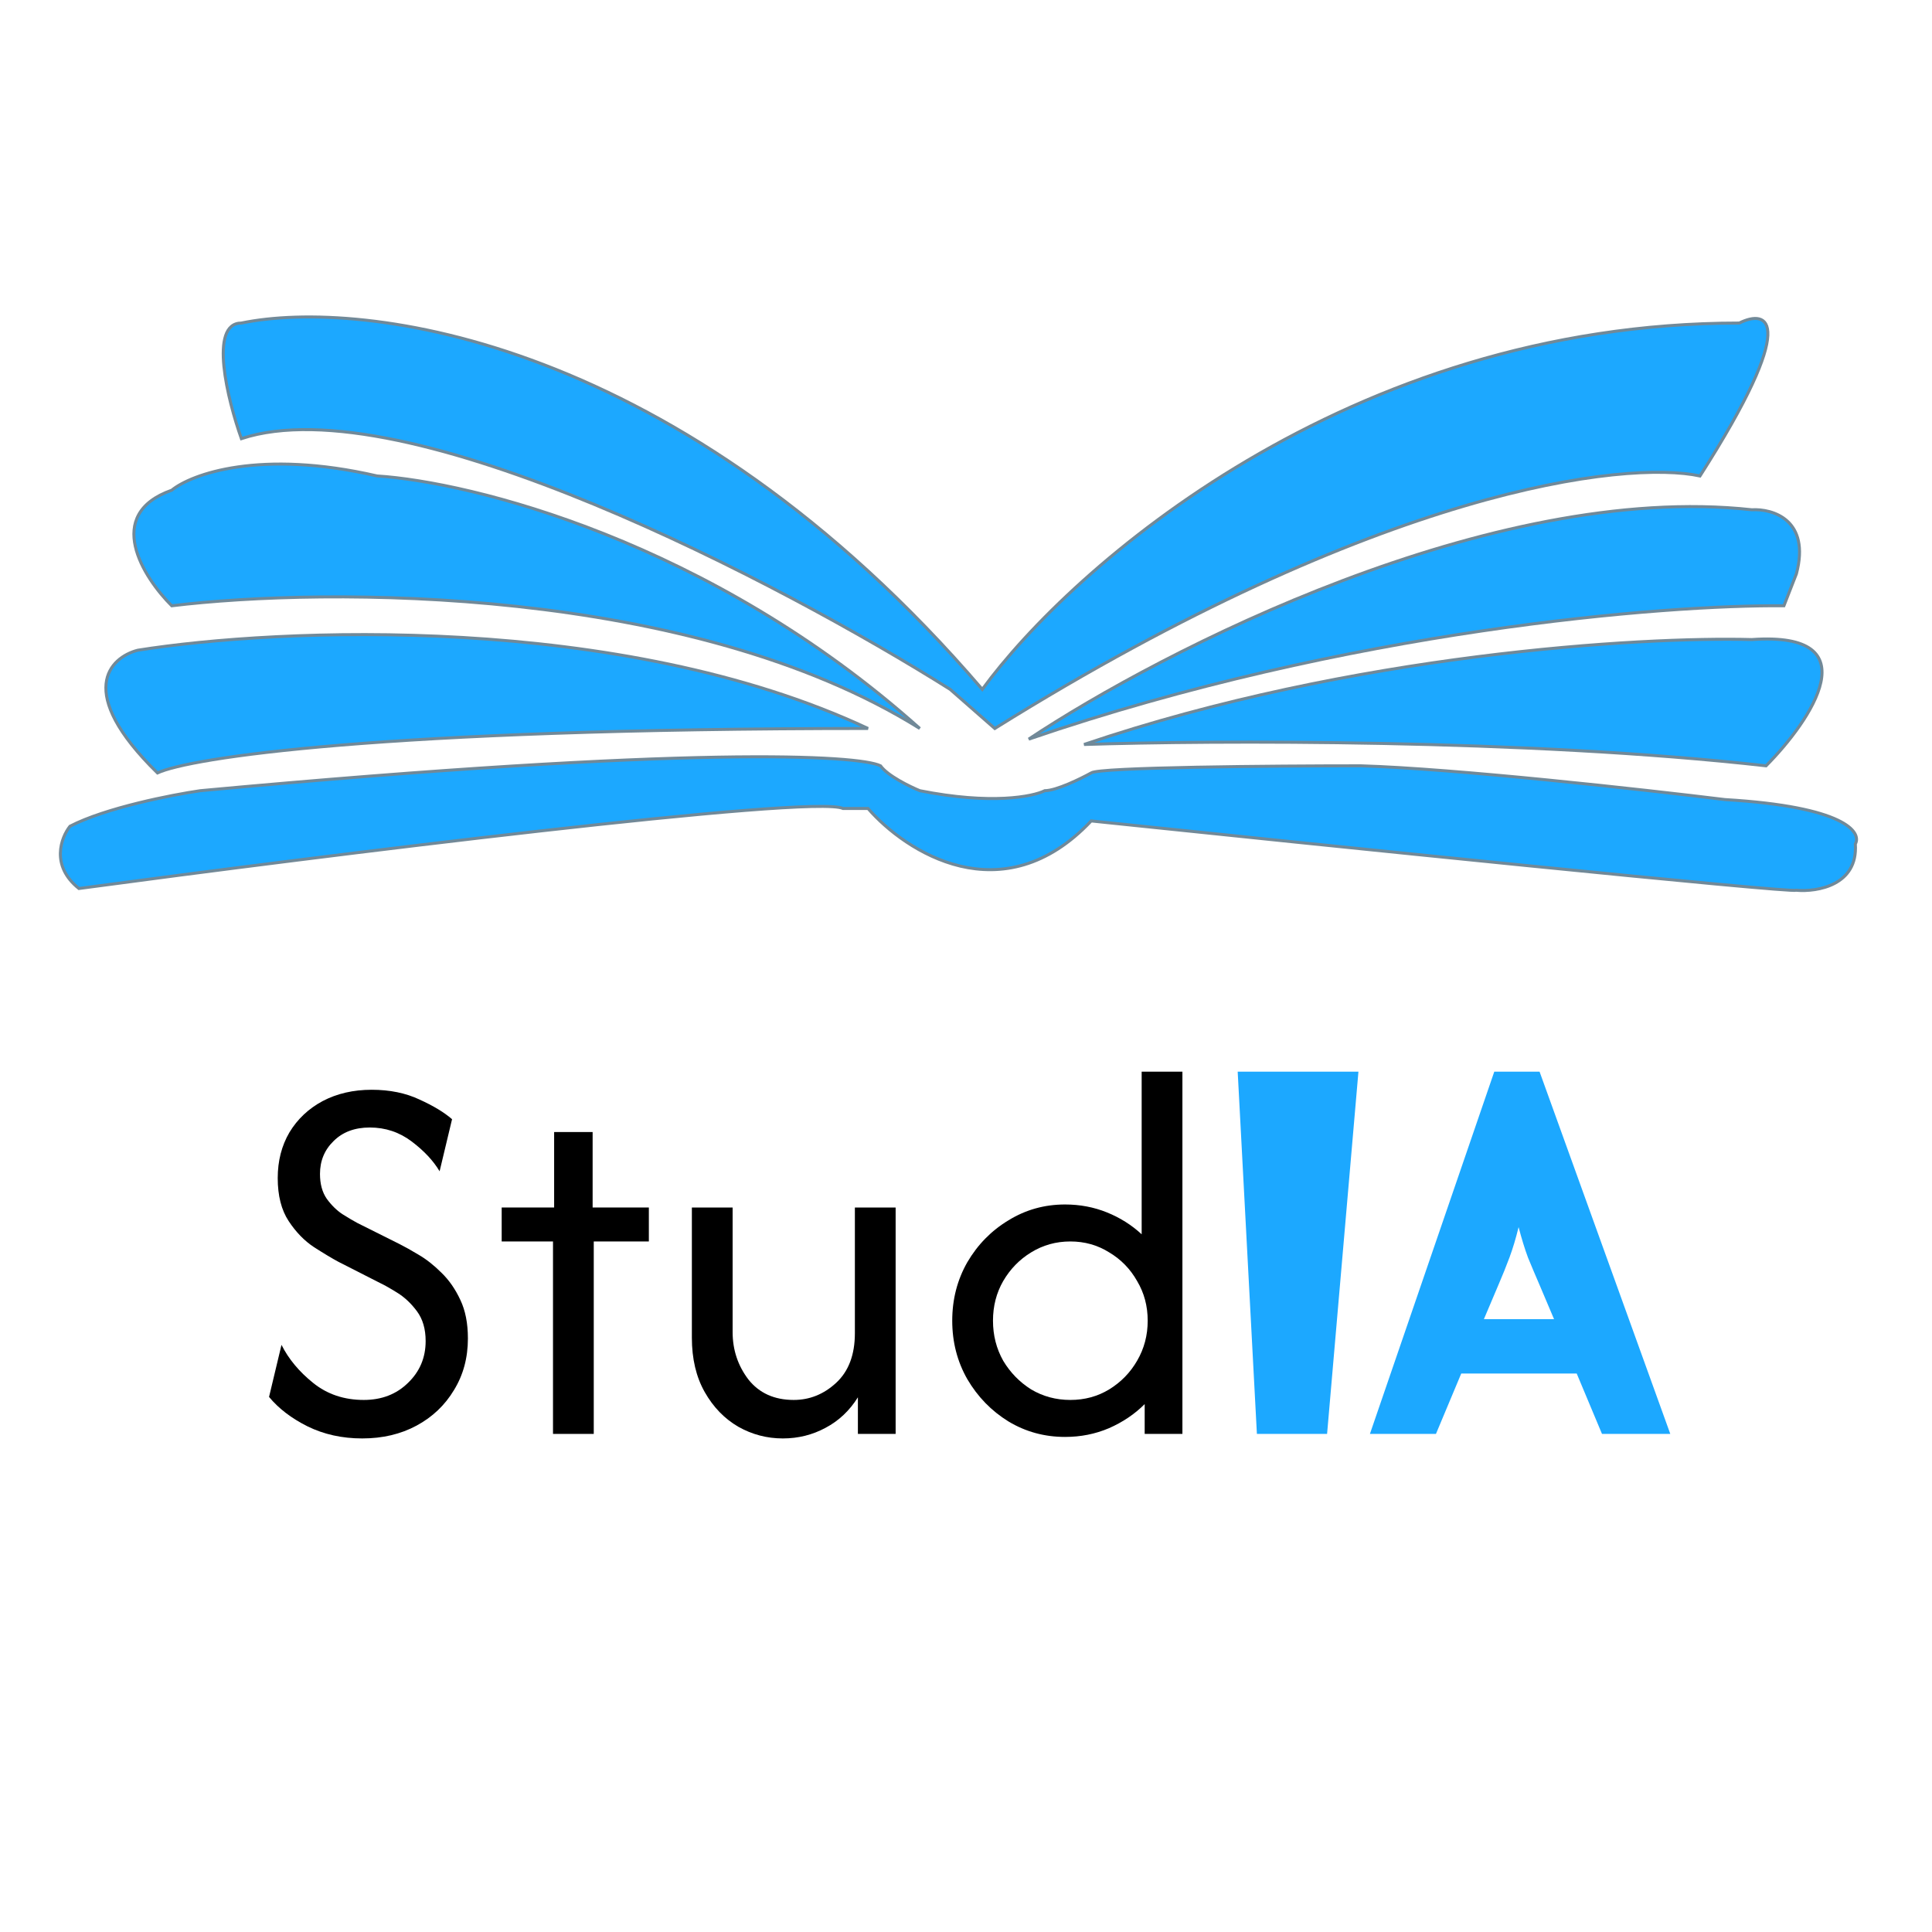
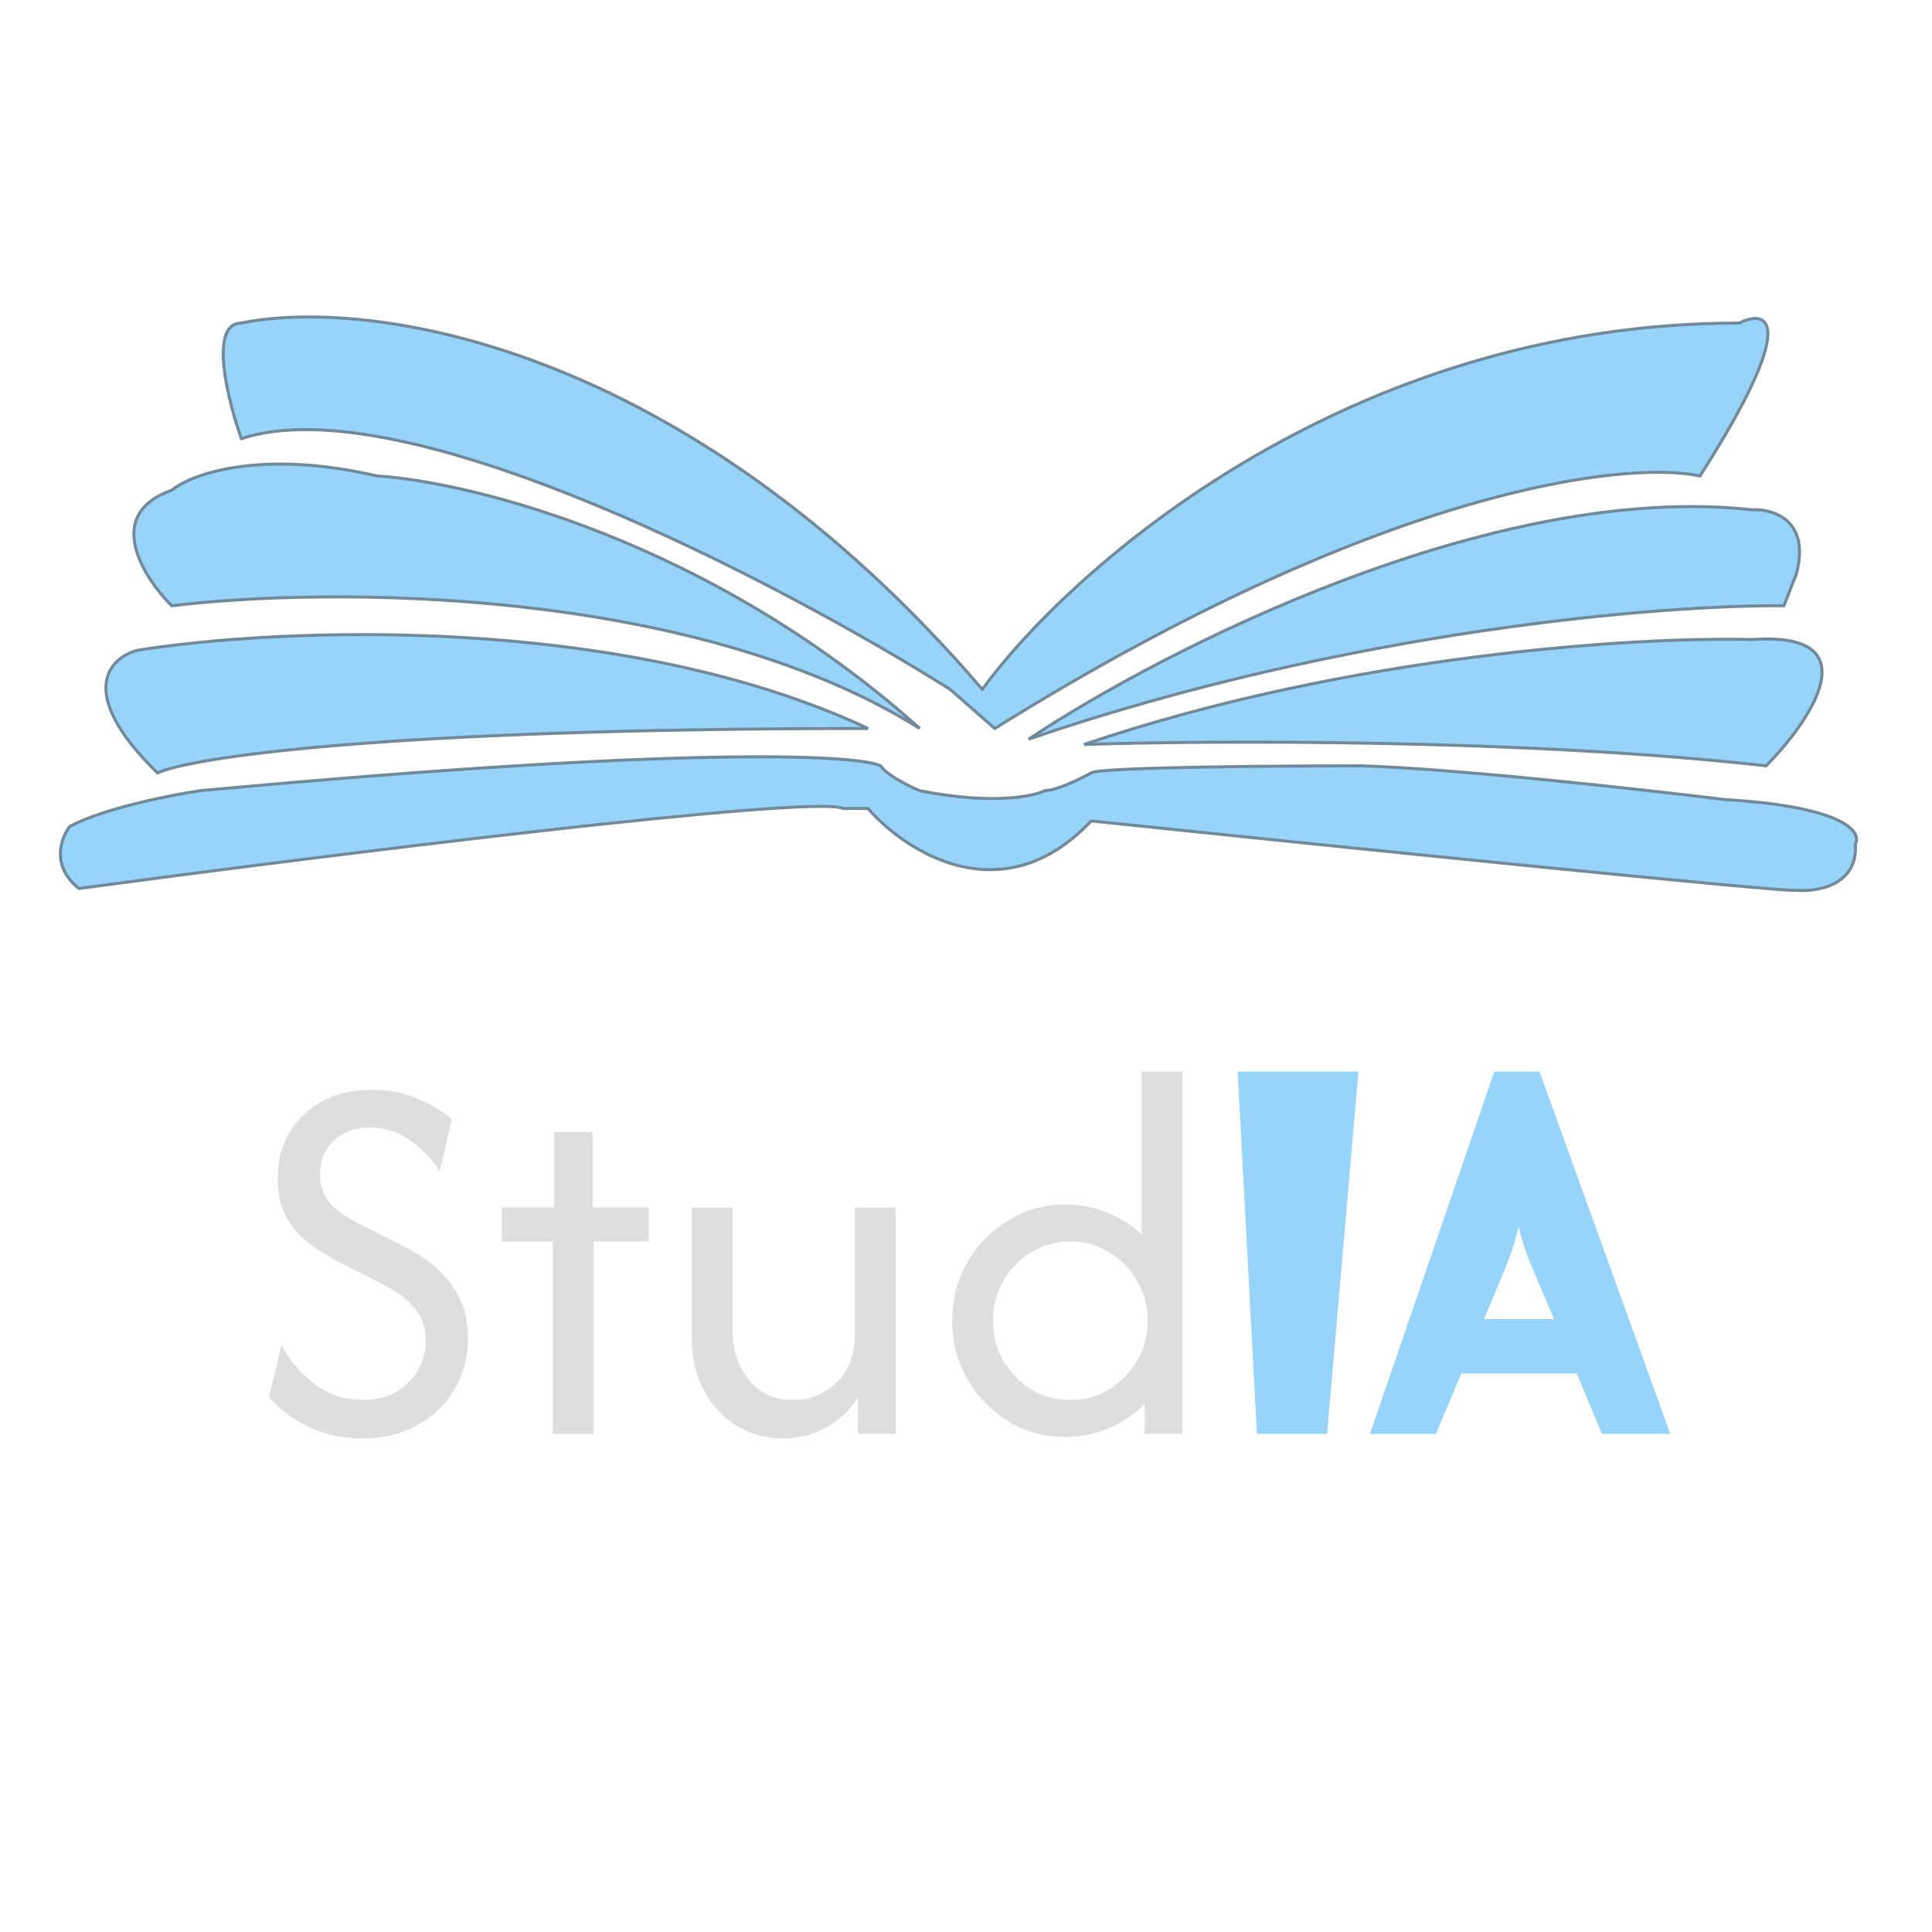
<svg xmlns="http://www.w3.org/2000/svg" width="128" height="128" viewBox="0 0 128 128" fill="none">
-   <path d="M55.853 53.564C53.866 52.622 21.275 56.706 5.228 58.865C3.335 57.358 4.045 55.488 4.636 54.742C7.002 53.517 11.379 52.661 13.271 52.386C45.917 49.37 56.918 50.03 58.337 50.737C58.81 51.397 60.269 52.111 60.939 52.386C65.671 53.328 68.431 52.779 69.219 52.386C69.976 52.386 71.585 51.601 72.295 51.208C72.768 50.831 84.399 50.737 90.155 50.737C96.401 50.925 108.844 52.307 114.285 52.975C122.234 53.446 123.354 55.135 122.92 55.92C123.109 58.653 120.397 59.101 119.017 58.983C118.638 59.172 87.711 55.999 72.295 54.389C66.428 60.609 59.993 56.431 57.509 53.564H55.853Z" fill="#1CA8FF" />
-   <path d="M11.379 32.477C6.836 34.079 9.486 38.249 11.379 40.134C21.566 38.894 45.74 38.784 60.939 48.263C47.029 35.822 31.171 31.927 24.981 31.534C17.222 29.744 12.68 31.416 11.379 32.477Z" fill="#1CA8FF" />
-   <path d="M15.992 21.403C13.815 21.403 15.085 26.508 15.992 29.06C26.785 25.509 51.794 38.654 62.95 45.671L65.907 48.263C91.457 32.335 107.701 30.474 112.629 31.534C119.253 21.167 117.124 20.46 115.232 21.403C89.304 21.403 70.993 37.582 65.079 45.671C45.018 22.298 23.995 19.754 15.992 21.403Z" fill="#1CA8FF" />
-   <path d="M116.06 33.773C98.837 31.888 76.947 43.119 68.155 48.97C89.351 41.713 110.343 40.056 118.189 40.134L119.017 38.014C119.963 34.432 117.44 33.694 116.06 33.773Z" fill="#1CA8FF" />
-   <path d="M116.06 42.373C124.008 41.807 120.002 47.713 117.006 50.737C101.108 48.946 80.259 49.048 71.821 49.323C89.611 43.291 108.726 42.176 116.06 42.373Z" fill="#1CA8FF" />
-   <path d="M10.432 51.208C4.944 45.836 7.278 43.551 9.131 43.079C18.412 41.604 41.08 40.574 57.509 48.263C24.957 48.263 12.561 50.226 10.432 51.208Z" fill="#1CA8FF" />
+   <path d="M55.853 53.564C53.866 52.622 21.275 56.706 5.228 58.865C3.335 57.358 4.045 55.488 4.636 54.742C7.002 53.517 11.379 52.661 13.271 52.386C45.917 49.37 56.918 50.03 58.337 50.737C58.81 51.397 60.269 52.111 60.939 52.386C65.671 53.328 68.431 52.779 69.219 52.386C69.976 52.386 71.585 51.601 72.295 51.208C72.768 50.831 84.399 50.737 90.155 50.737C96.401 50.925 108.844 52.307 114.285 52.975C122.234 53.446 123.354 55.135 122.92 55.92C123.109 58.653 120.397 59.101 119.017 58.983C118.638 59.172 87.711 55.999 72.295 54.389C66.428 60.609 59.993 56.431 57.509 53.564H55.853Z" fill="#98D4F9" />
+   <path d="M11.379 32.477C6.836 34.079 9.486 38.249 11.379 40.134C21.566 38.894 45.74 38.784 60.939 48.263C47.029 35.822 31.171 31.927 24.981 31.534C17.222 29.744 12.68 31.416 11.379 32.477Z" fill="#98D4F9" />
+   <path d="M15.992 21.403C13.815 21.403 15.085 26.508 15.992 29.06C26.785 25.509 51.794 38.654 62.95 45.671L65.907 48.263C91.457 32.335 107.701 30.474 112.629 31.534C119.253 21.167 117.124 20.46 115.232 21.403C89.304 21.403 70.993 37.582 65.079 45.671C45.018 22.298 23.995 19.754 15.992 21.403Z" fill="#98D4F9" />
+   <path d="M116.06 33.773C98.837 31.888 76.947 43.119 68.155 48.97C89.351 41.713 110.343 40.056 118.189 40.134L119.017 38.014C119.963 34.432 117.44 33.694 116.06 33.773Z" fill="#98D4F9" />
+   <path d="M116.06 42.373C124.008 41.807 120.002 47.713 117.006 50.737C101.108 48.946 80.259 49.048 71.821 49.323C89.611 43.291 108.726 42.176 116.06 42.373Z" fill="#98D4F9" />
+   <path d="M10.432 51.208C4.944 45.836 7.278 43.551 9.131 43.079C18.412 41.604 41.08 40.574 57.509 48.263C24.957 48.263 12.561 50.226 10.432 51.208Z" fill="#98D4F9" />
  <path d="M55.853 53.564C53.866 52.622 21.275 56.706 5.228 58.865C3.335 57.358 4.045 55.488 4.636 54.742C7.002 53.517 11.379 52.661 13.271 52.386C45.917 49.37 56.918 50.03 58.337 50.737C58.81 51.397 60.269 52.111 60.939 52.386C65.671 53.328 68.431 52.779 69.219 52.386C69.976 52.386 71.585 51.601 72.295 51.208C72.768 50.831 84.399 50.737 90.155 50.737C96.401 50.925 108.844 52.307 114.285 52.975C122.234 53.446 123.354 55.135 122.92 55.92C123.109 58.653 120.397 59.101 119.017 58.983C118.638 59.172 87.711 55.999 72.295 54.389C66.428 60.609 59.993 56.431 57.509 53.564H55.853Z" stroke="#718998" stroke-width="0.2" />
  <path d="M11.379 32.477C6.836 34.079 9.486 38.249 11.379 40.134C21.566 38.894 45.74 38.784 60.939 48.263C47.029 35.822 31.171 31.927 24.981 31.534C17.222 29.744 12.68 31.416 11.379 32.477Z" stroke="#718998" stroke-width="0.2" />
  <path d="M15.992 21.403C13.815 21.403 15.085 26.508 15.992 29.06C26.785 25.509 51.794 38.654 62.95 45.671L65.907 48.263C91.457 32.335 107.701 30.474 112.629 31.534C119.253 21.167 117.124 20.46 115.232 21.403C89.304 21.403 70.993 37.582 65.079 45.671C45.018 22.298 23.995 19.754 15.992 21.403Z" stroke="#718998" stroke-width="0.2" />
  <path d="M116.06 33.773C98.837 31.888 76.947 43.119 68.155 48.97C89.351 41.713 110.343 40.056 118.189 40.134L119.017 38.014C119.963 34.432 117.44 33.694 116.06 33.773Z" stroke="#718998" stroke-width="0.2" />
  <path d="M116.06 42.373C124.008 41.807 120.002 47.713 117.006 50.737C101.108 48.946 80.259 49.048 71.821 49.323C89.611 43.291 108.726 42.176 116.06 42.373Z" stroke="#718998" stroke-width="0.2" />
  <path d="M10.432 51.208C4.944 45.836 7.278 43.551 9.131 43.079C18.412 41.604 41.08 40.574 57.509 48.263C24.957 48.263 12.561 50.226 10.432 51.208Z" stroke="#718998" stroke-width="0.2" />
-   <path d="M24 95.3C22.667 95.3 21.458 95.033 20.375 94.5C19.308 93.967 18.458 93.317 17.825 92.55L18.65 89.1C19.117 90.033 19.817 90.875 20.75 91.625C21.683 92.375 22.8 92.75 24.1 92.75C25.283 92.75 26.258 92.375 27.025 91.625C27.808 90.875 28.2 89.95 28.2 88.85C28.2 88.05 28.008 87.392 27.625 86.875C27.242 86.358 26.808 85.95 26.325 85.65C25.842 85.35 25.458 85.133 25.175 85L22.425 83.6C21.992 83.367 21.45 83.042 20.8 82.625C20.167 82.208 19.608 81.633 19.125 80.9C18.642 80.167 18.4 79.217 18.4 78.05C18.4 76.917 18.658 75.908 19.175 75.025C19.708 74.142 20.442 73.45 21.375 72.95C22.325 72.45 23.408 72.2 24.625 72.2C25.825 72.2 26.883 72.417 27.8 72.85C28.717 73.267 29.433 73.7 29.95 74.15L29.125 77.6C28.708 76.9 28.092 76.242 27.275 75.625C26.458 75.008 25.533 74.7 24.5 74.7C23.5 74.7 22.7 75 22.1 75.6C21.5 76.183 21.2 76.908 21.2 77.775C21.2 78.442 21.35 78.992 21.65 79.425C21.967 79.858 22.317 80.2 22.7 80.45C23.1 80.7 23.425 80.892 23.675 81.025L26.475 82.425C26.808 82.592 27.225 82.825 27.725 83.125C28.242 83.425 28.75 83.825 29.25 84.325C29.75 84.808 30.167 85.408 30.5 86.125C30.833 86.825 31 87.675 31 88.675C31 89.958 30.692 91.1 30.075 92.1C29.475 93.1 28.65 93.883 27.6 94.45C26.55 95.017 25.35 95.3 24 95.3Z" fill="black" />
-   <path d="M36.638 95V82.25H33.238V80H36.713V75H39.263V80H42.988V82.25H39.338V95H36.638Z" fill="black" />
-   <path d="M51.863 95.3C50.813 95.3 49.83 95.042 48.913 94.525C47.997 93.992 47.255 93.225 46.688 92.225C46.122 91.225 45.838 90.025 45.838 88.625V80H48.538V88.25C48.538 89.433 48.888 90.483 49.588 91.4C50.305 92.3 51.305 92.75 52.588 92.75C53.638 92.75 54.572 92.375 55.388 91.625C56.222 90.858 56.638 89.758 56.638 88.325V80H59.338V95H56.838V92.575C56.288 93.458 55.572 94.133 54.688 94.6C53.822 95.067 52.88 95.3 51.863 95.3Z" fill="black" />
-   <path d="M70.563 95.2C69.197 95.2 67.947 94.858 66.813 94.175C65.68 93.475 64.772 92.542 64.088 91.375C63.422 90.208 63.088 88.917 63.088 87.5C63.088 86.083 63.422 84.792 64.088 83.625C64.772 82.458 65.68 81.533 66.813 80.85C67.947 80.15 69.197 79.8 70.563 79.8C71.547 79.8 72.472 79.975 73.338 80.325C74.205 80.675 74.972 81.158 75.638 81.775V71H78.338V95H75.838V93.025C75.172 93.692 74.38 94.225 73.463 94.625C72.563 95.008 71.597 95.2 70.563 95.2ZM70.913 92.75C71.863 92.75 72.722 92.517 73.488 92.05C74.272 91.567 74.888 90.933 75.338 90.15C75.805 89.35 76.038 88.467 76.038 87.5C76.038 86.533 75.805 85.658 75.338 84.875C74.888 84.075 74.272 83.442 73.488 82.975C72.722 82.492 71.863 82.25 70.913 82.25C69.963 82.25 69.097 82.492 68.313 82.975C67.547 83.442 66.93 84.075 66.463 84.875C66.013 85.658 65.788 86.533 65.788 87.5C65.788 88.467 66.013 89.35 66.463 90.15C66.93 90.933 67.547 91.567 68.313 92.05C69.097 92.517 69.963 92.75 70.913 92.75Z" fill="black" />
-   <path d="M83.273 95L82 71H86H90L87.923 95H83.273Z" fill="#1CA8FF" />
-   <path d="M90.761 95L99 71H102L110.661 95H106.136L104.461 91H96.811L95.136 95H90.761ZM98.311 87.4H102.961L101.986 85.1C101.719 84.483 101.469 83.892 101.236 83.325C101.019 82.742 100.811 82.067 100.611 81.3C100.428 82.05 100.228 82.717 100.011 83.3C99.794 83.883 99.553 84.483 99.286 85.1L98.311 87.4Z" fill="#1CA8FF" />
+   <path d="M24 95.3C22.667 95.3 21.458 95.033 20.375 94.5C19.308 93.967 18.458 93.317 17.825 92.55L18.65 89.1C19.117 90.033 19.817 90.875 20.75 91.625C21.683 92.375 22.8 92.75 24.1 92.75C25.283 92.75 26.258 92.375 27.025 91.625C27.808 90.875 28.2 89.95 28.2 88.85C28.2 88.05 28.008 87.392 27.625 86.875C27.242 86.358 26.808 85.95 26.325 85.65C25.842 85.35 25.458 85.133 25.175 85L22.425 83.6C21.992 83.367 21.45 83.042 20.8 82.625C20.167 82.208 19.608 81.633 19.125 80.9C18.642 80.167 18.4 79.217 18.4 78.05C18.4 76.917 18.658 75.908 19.175 75.025C19.708 74.142 20.442 73.45 21.375 72.95C22.325 72.45 23.408 72.2 24.625 72.2C25.825 72.2 26.883 72.417 27.8 72.85C28.717 73.267 29.433 73.7 29.95 74.15L29.125 77.6C28.708 76.9 28.092 76.242 27.275 75.625C26.458 75.008 25.533 74.7 24.5 74.7C23.5 74.7 22.7 75 22.1 75.6C21.5 76.183 21.2 76.908 21.2 77.775C21.2 78.442 21.35 78.992 21.65 79.425C21.967 79.858 22.317 80.2 22.7 80.45C23.1 80.7 23.425 80.892 23.675 81.025L26.475 82.425C26.808 82.592 27.225 82.825 27.725 83.125C28.242 83.425 28.75 83.825 29.25 84.325C29.75 84.808 30.167 85.408 30.5 86.125C30.833 86.825 31 87.675 31 88.675C31 89.958 30.692 91.1 30.075 92.1C29.475 93.1 28.65 93.883 27.6 94.45C26.55 95.017 25.35 95.3 24 95.3Z" fill="#DEDEDE" />
+   <path d="M36.638 95V82.25H33.238V80H36.713V75H39.263V80H42.988V82.25H39.338V95H36.638Z" fill="#DEDEDE" />
+   <path d="M51.863 95.3C50.813 95.3 49.83 95.042 48.913 94.525C47.997 93.992 47.255 93.225 46.688 92.225C46.122 91.225 45.838 90.025 45.838 88.625V80H48.538V88.25C48.538 89.433 48.888 90.483 49.588 91.4C50.305 92.3 51.305 92.75 52.588 92.75C53.638 92.75 54.572 92.375 55.388 91.625C56.222 90.858 56.638 89.758 56.638 88.325V80H59.338V95H56.838V92.575C56.288 93.458 55.572 94.133 54.688 94.6C53.822 95.067 52.88 95.3 51.863 95.3Z" fill="#DEDEDE" />
+   <path d="M70.563 95.2C69.197 95.2 67.947 94.858 66.813 94.175C65.68 93.475 64.772 92.542 64.088 91.375C63.422 90.208 63.088 88.917 63.088 87.5C63.088 86.083 63.422 84.792 64.088 83.625C64.772 82.458 65.68 81.533 66.813 80.85C67.947 80.15 69.197 79.8 70.563 79.8C71.547 79.8 72.472 79.975 73.338 80.325C74.205 80.675 74.972 81.158 75.638 81.775V71H78.338V95H75.838V93.025C75.172 93.692 74.38 94.225 73.463 94.625C72.563 95.008 71.597 95.2 70.563 95.2ZM70.913 92.75C71.863 92.75 72.722 92.517 73.488 92.05C74.272 91.567 74.888 90.933 75.338 90.15C75.805 89.35 76.038 88.467 76.038 87.5C76.038 86.533 75.805 85.658 75.338 84.875C74.888 84.075 74.272 83.442 73.488 82.975C72.722 82.492 71.863 82.25 70.913 82.25C69.963 82.25 69.097 82.492 68.313 82.975C67.547 83.442 66.93 84.075 66.463 84.875C66.013 85.658 65.788 86.533 65.788 87.5C65.788 88.467 66.013 89.35 66.463 90.15C66.93 90.933 67.547 91.567 68.313 92.05C69.097 92.517 69.963 92.75 70.913 92.75Z" fill="#DEDEDE" />
+   <path d="M83.273 95L82 71H86H90L87.923 95H83.273Z" fill="#98D4F9" />
+   <path d="M90.761 95L99 71H102L110.661 95H106.136L104.461 91H96.811L95.136 95H90.761ZM98.311 87.4H102.961L101.986 85.1C101.719 84.483 101.469 83.892 101.236 83.325C101.019 82.742 100.811 82.067 100.611 81.3C100.428 82.05 100.228 82.717 100.011 83.3C99.794 83.883 99.553 84.483 99.286 85.1L98.311 87.4Z" fill="#98D4F9" />
</svg>
